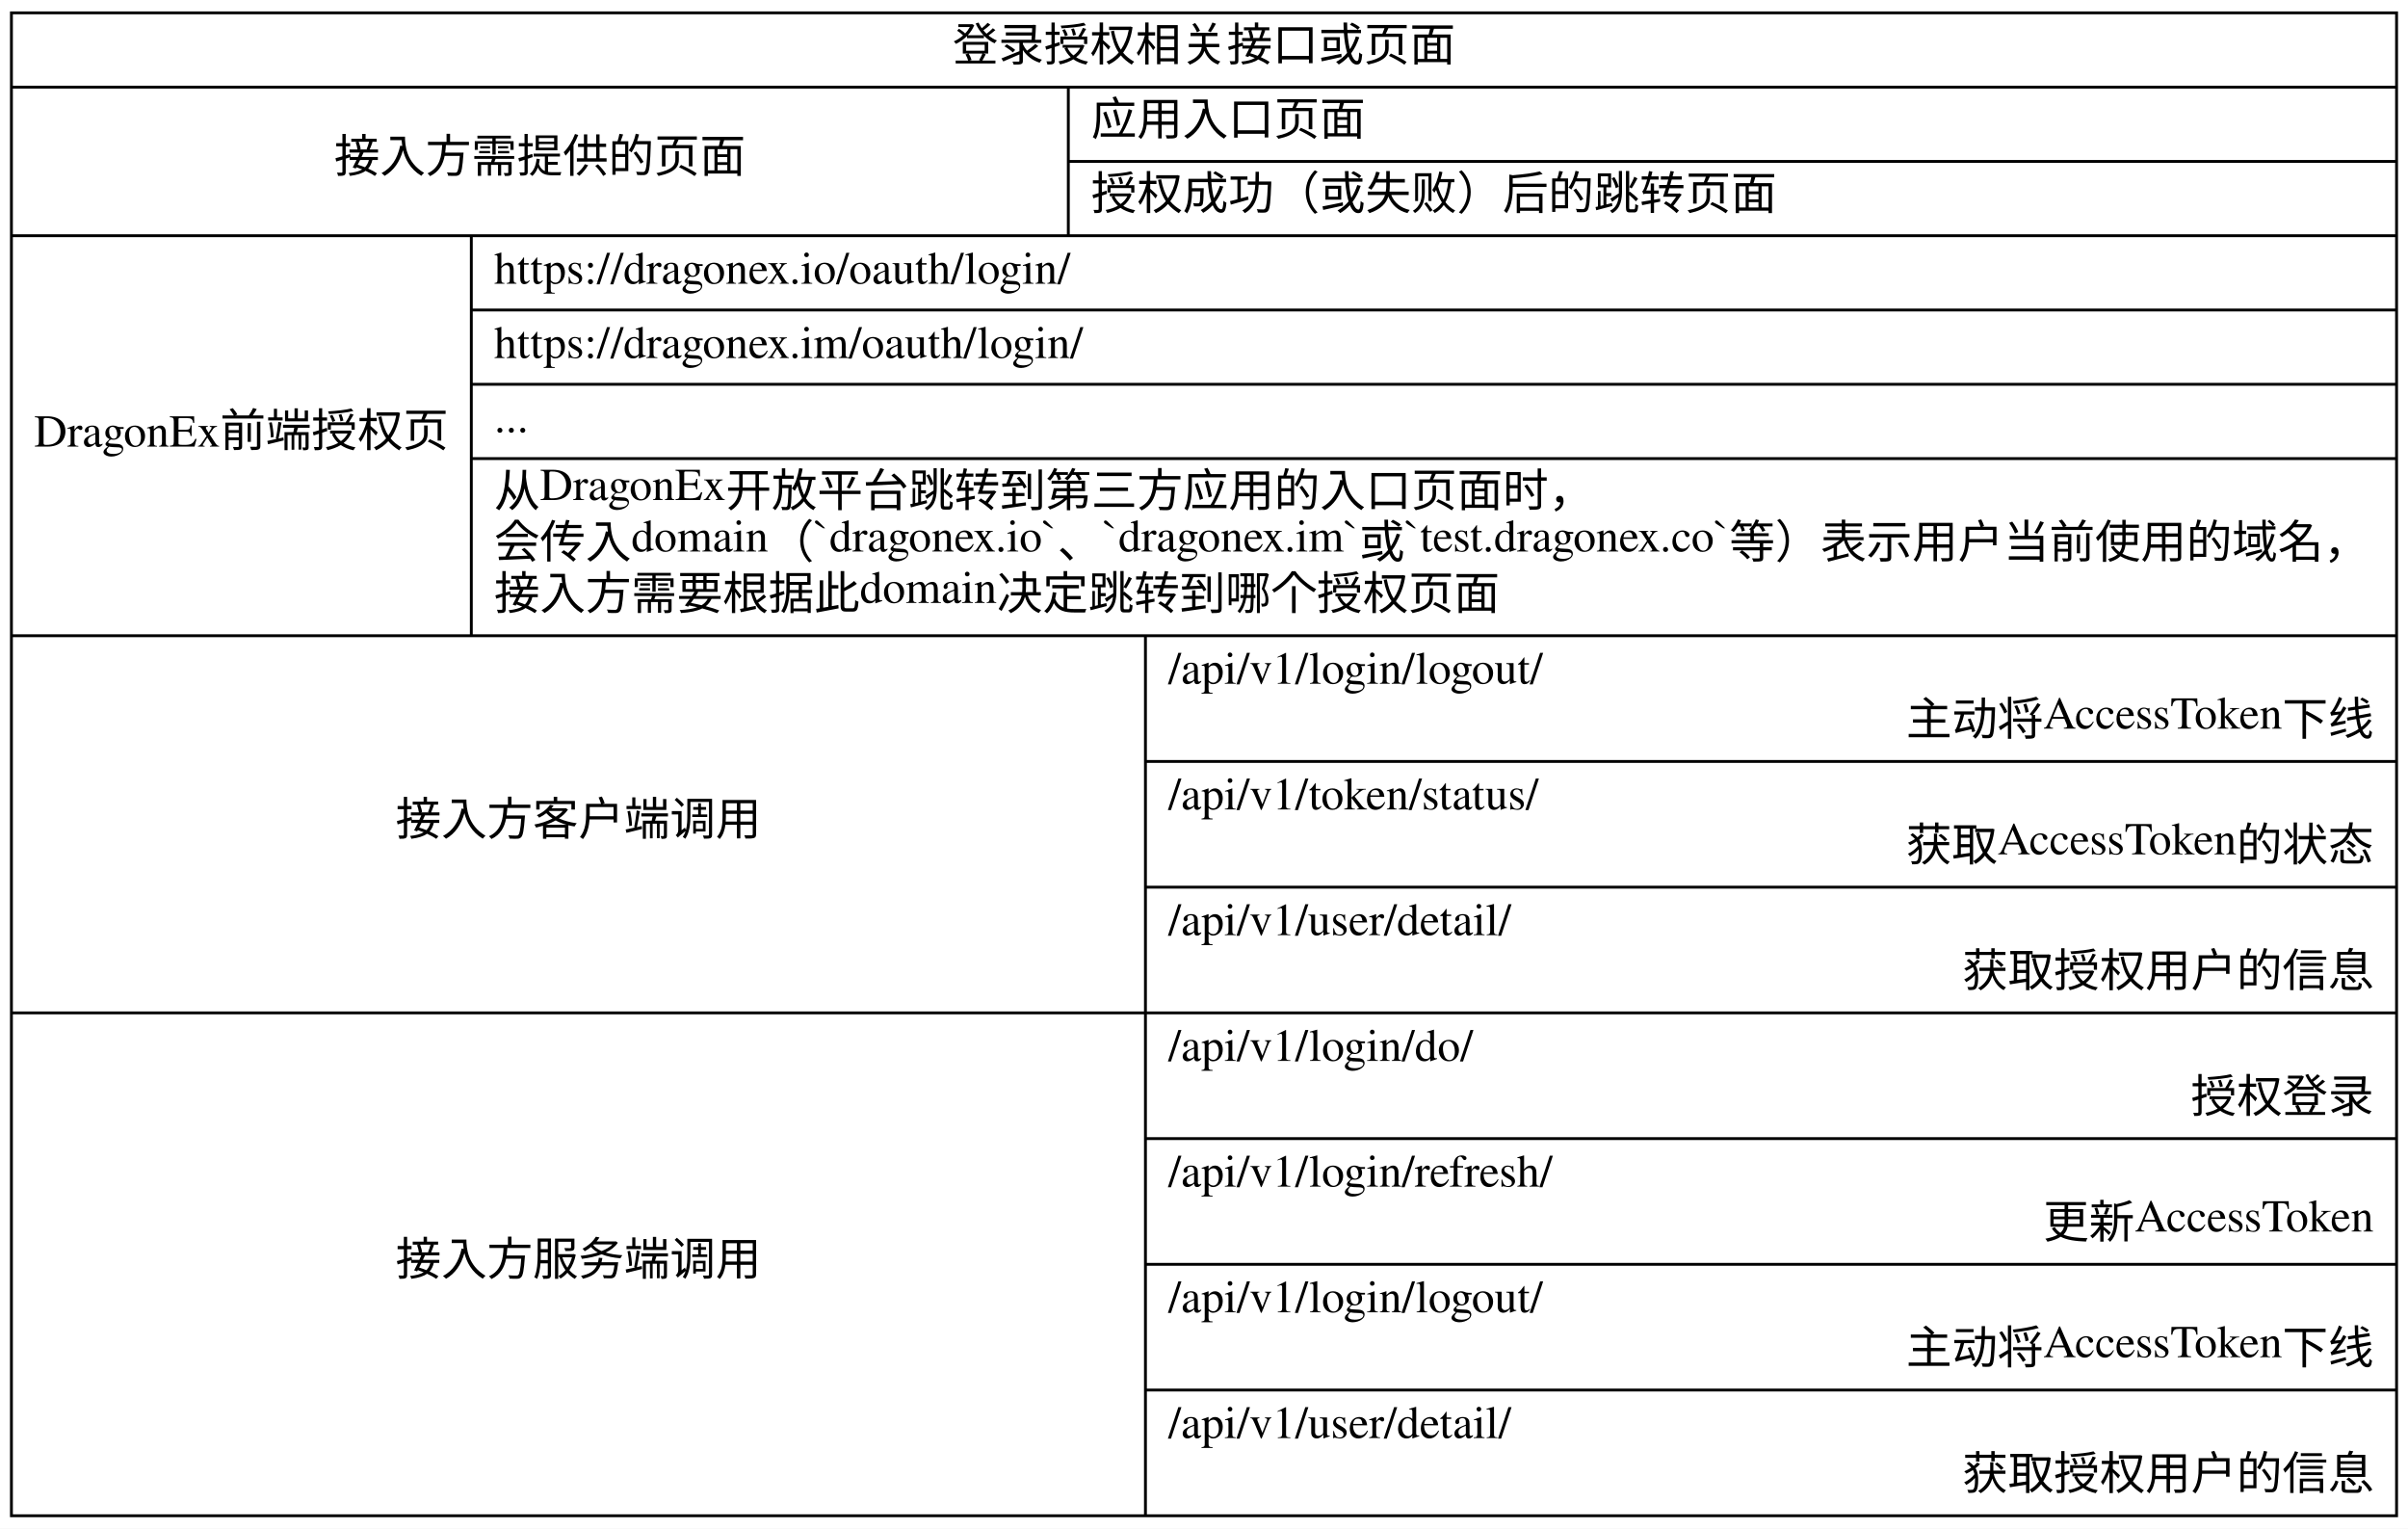
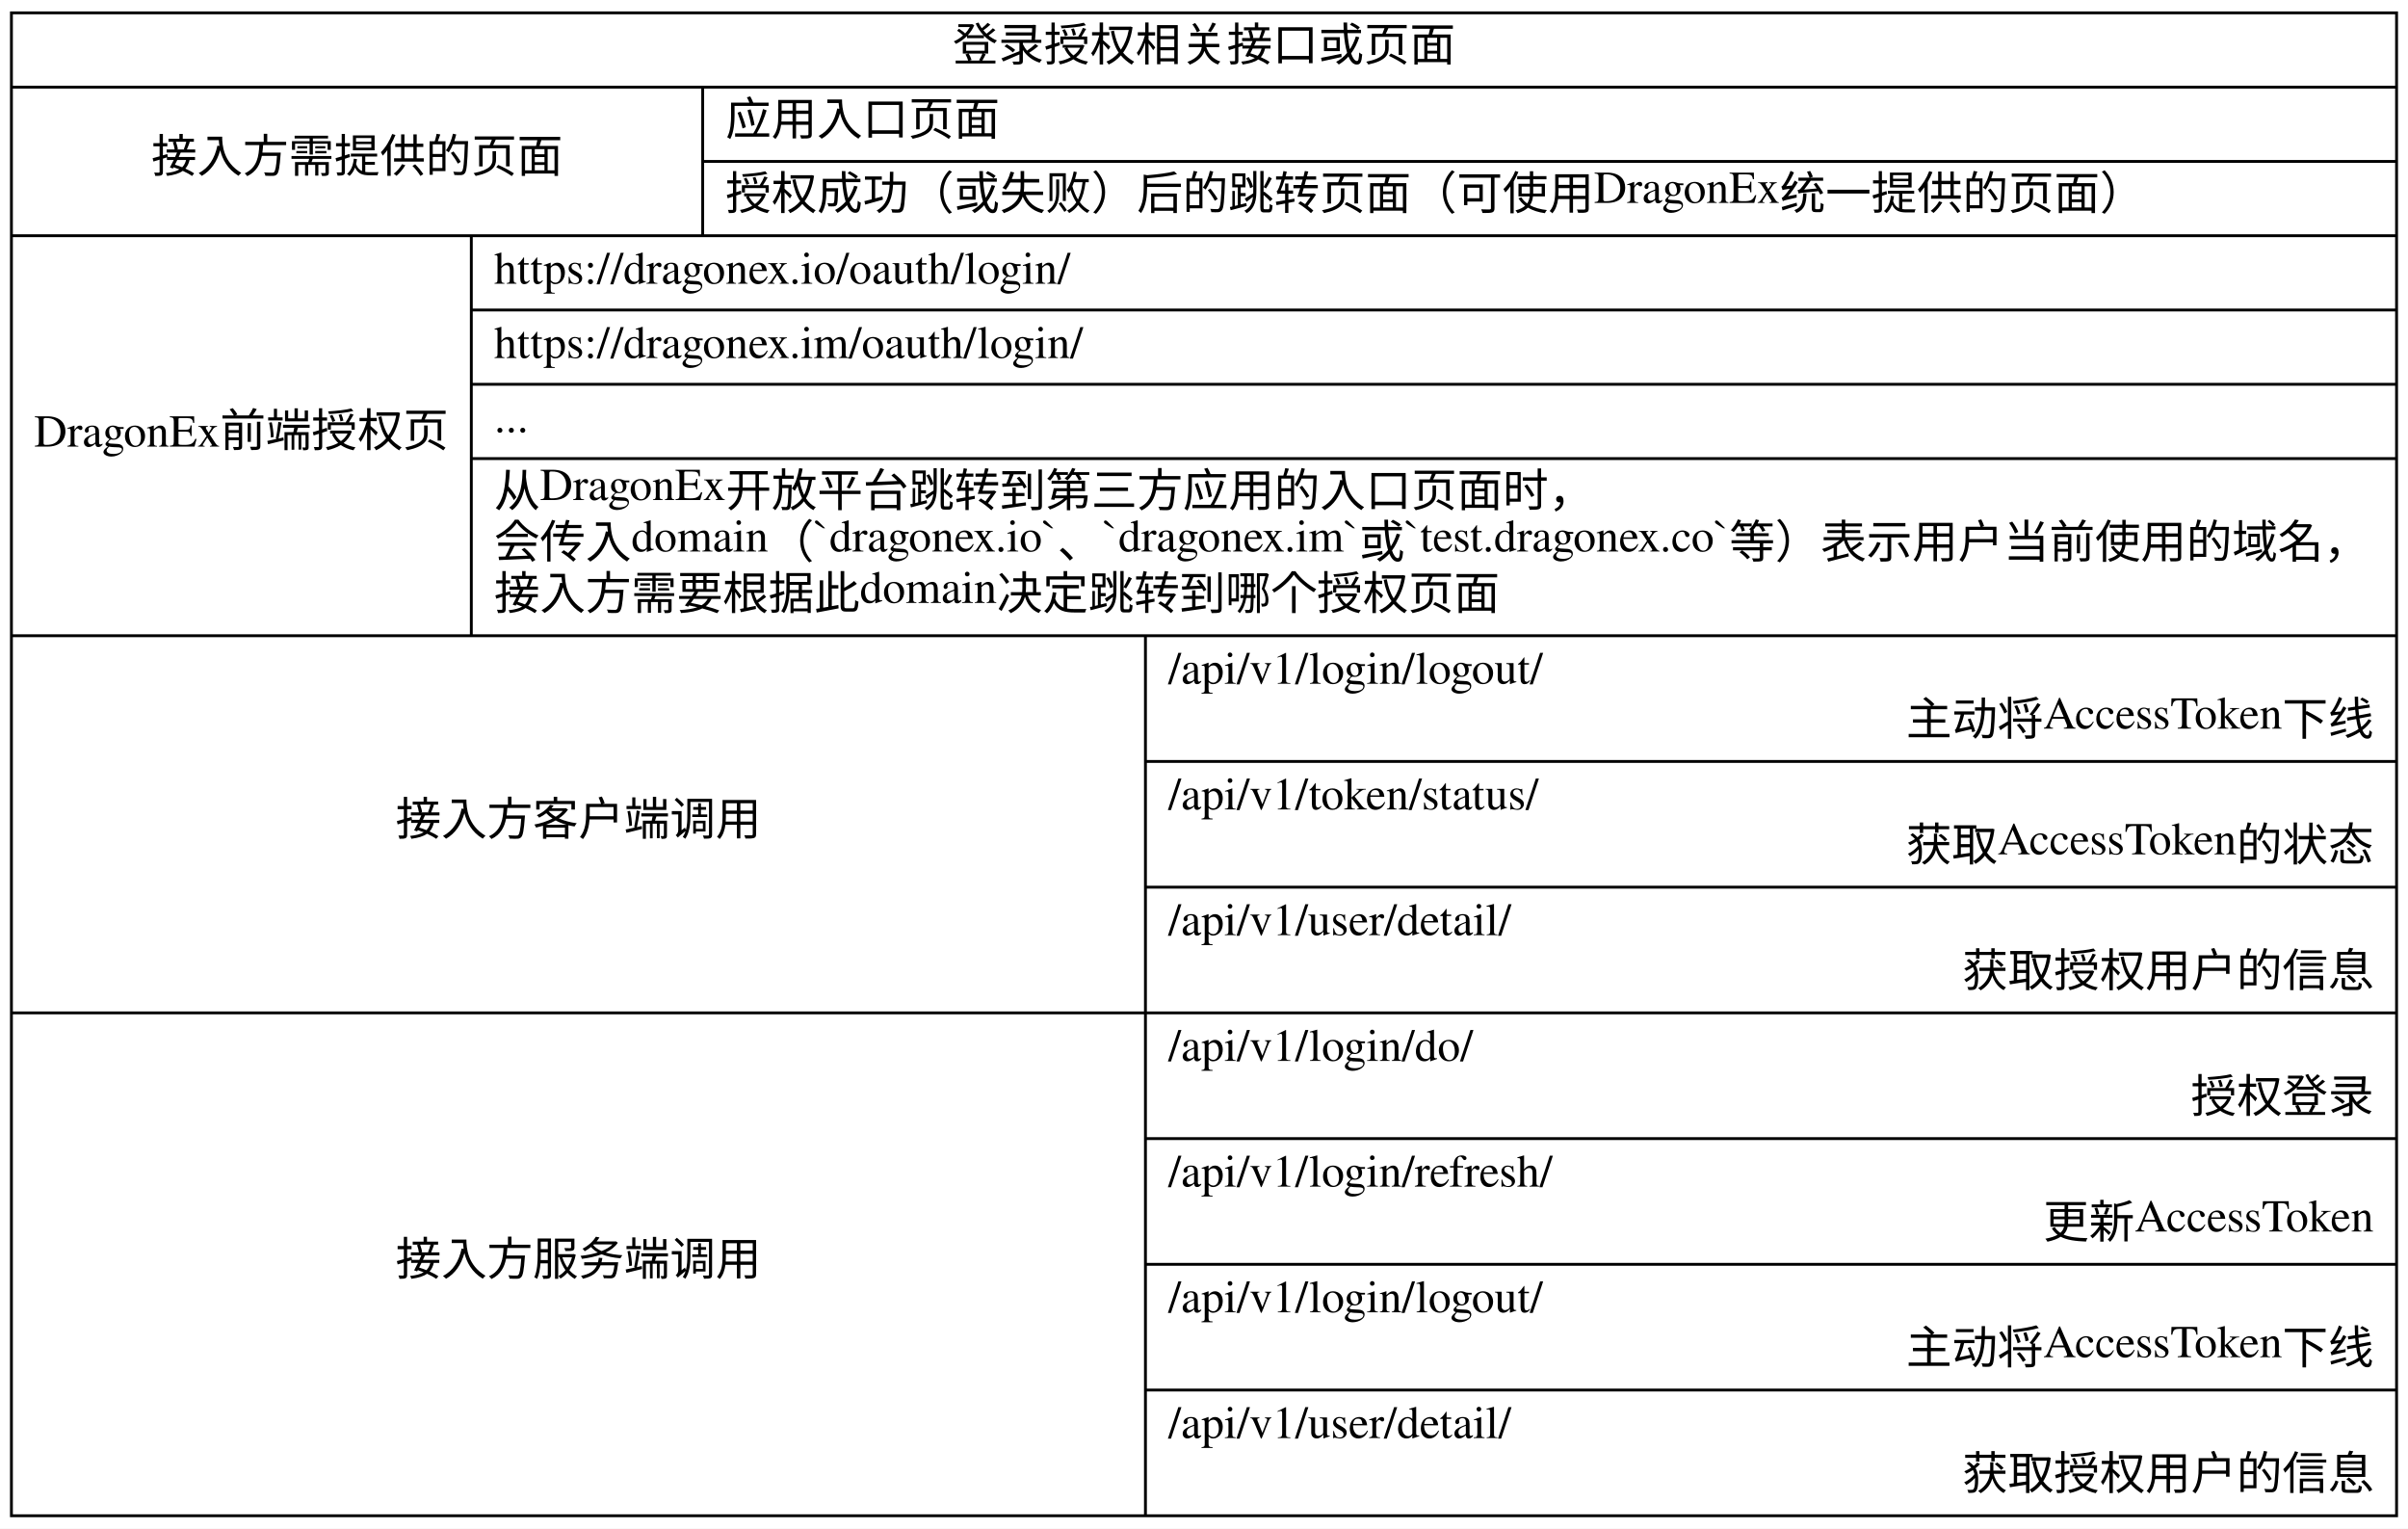
<svg xmlns="http://www.w3.org/2000/svg" width="843pt" height="535pt" viewBox="0.00 0.00 843.00 535.00">
  <g id="graph0" class="graph" transform="scale(1 1) rotate(0) translate(4 531)">
    <polygon fill="#ffffff" stroke="transparent" points="-4,4 -4,-531 839,-531 839,4 -4,4" />
    <g id="node1" class="node">
      <polygon fill="none" stroke="#000000" points="0,-.5 0,-526.5 835,-526.5 835,-.5 0,-.5" />
      <text text-anchor="middle" x="417.5" y="-509.7" font-family="Times,serif" font-size="16.00" fill="#000000">登录授权相关接口或页面</text>
      <polyline fill="none" stroke="#000000" points="0,-500.5 835,-500.5 " />
-       <text text-anchor="middle" x="185" y="-470.7" font-family="Times,serif" font-size="16.00" fill="#000000">接入方需提供的页面</text>
-       <polyline fill="none" stroke="#000000" points="370,-448.5 370,-500.5 " />
-       <text text-anchor="start" x="378" y="-483.7" font-family="Times,serif" font-size="16.00" fill="#000000">应用入口页面</text>
-       <polyline fill="none" stroke="#000000" points="370,-474.5 835,-474.5 " />
-       <text text-anchor="start" x="378" y="-457.7" font-family="Times,serif" font-size="16.00" fill="#000000">授权成功（或失败）后的跳转页面</text>
+       <text text-anchor="middle" x="121" y="-470.7" font-family="Times,serif" font-size="16.00" fill="#000000">接入方需提供的页面</text>
+       <polyline fill="none" stroke="#000000" points="242,-448.5 242,-500.5 " />
+       <text text-anchor="start" x="250" y="-483.7" font-family="Times,serif" font-size="16.00" fill="#000000">应用入口页面</text>
+       <polyline fill="none" stroke="#000000" points="242,-474.5 835,-474.5 " />
+       <text text-anchor="start" x="250" y="-457.7" font-family="Times,serif" font-size="16.00" fill="#000000">授权成功（或失败）后的跳转页面（可使用DragonEx统一提供的页面）</text>
      <polyline fill="none" stroke="#000000" points="0,-448.5 835,-448.5 " />
      <text text-anchor="middle" x="80.5" y="-374.7" font-family="Times,serif" font-size="16.00" fill="#000000">DragonEx前端授权页</text>
      <polyline fill="none" stroke="#000000" points="161,-308.5 161,-448.5 " />
      <text text-anchor="start" x="169" y="-431.7" font-family="Times,serif" font-size="16.00" fill="#000000">https://dragonex.io/oauth/login/ </text>
      <polyline fill="none" stroke="#000000" points="161,-422.5 835,-422.5 " />
      <text text-anchor="start" x="169" y="-405.7" font-family="Times,serif" font-size="16.00" fill="#000000">https://dragonex.im/oauth/login/ </text>
      <polyline fill="none" stroke="#000000" points="161,-396.5 835,-396.5 " />
      <text text-anchor="start" x="169" y="-379.7" font-family="Times,serif" font-size="16.00" fill="#000000">... </text>
      <polyline fill="none" stroke="#000000" points="161,-370.5 835,-370.5 " />
      <text text-anchor="start" x="169" y="-353.7" font-family="Times,serif" font-size="16.00" fill="#000000">从DragonEx开放平台跳转到第三方应用的入口页面时，</text>
      <text text-anchor="start" x="169" y="-335.7" font-family="Times,serif" font-size="16.00" fill="#000000">会传入domain（`dragonex.io`、`dragonex.im`或`test.dragonex.co`等）表示用户当前使用的域名，</text>
      <text text-anchor="start" x="169" y="-317.7" font-family="Times,serif" font-size="16.00" fill="#000000"> 接入方需要根据此domain决定跳转到哪个授权页面</text>
      <polyline fill="none" stroke="#000000" points="0,-308.5 835,-308.5 " />
      <text text-anchor="middle" x="198.5" y="-238.7" font-family="Times,serif" font-size="16.00" fill="#000000">接入方客户端调用</text>
      <polyline fill="none" stroke="#000000" points="397,-176.5 397,-308.5 " />
      <text text-anchor="start" x="405" y="-291.7" font-family="Times,serif" font-size="16.00" fill="#000000">/api/v1/login/logout/ </text>
      <text text-anchor="end" x="827" y="-273.7" font-family="Times,serif" font-size="16.00" fill="#000000"> 主动将AccessToken下线</text>
      <polyline fill="none" stroke="#000000" points="397,-264.5 835,-264.5 " />
      <text text-anchor="start" x="405" y="-247.7" font-family="Times,serif" font-size="16.00" fill="#000000">/api/v1/token/status/ </text>
      <text text-anchor="end" x="827" y="-229.7" font-family="Times,serif" font-size="16.00" fill="#000000"> 获取AccessToken的状态</text>
      <polyline fill="none" stroke="#000000" points="397,-220.5 835,-220.5 " />
      <text text-anchor="start" x="405" y="-203.7" font-family="Times,serif" font-size="16.00" fill="#000000">/api/v1/user/detail/ </text>
      <text text-anchor="end" x="827" y="-185.7" font-family="Times,serif" font-size="16.00" fill="#000000"> 获取授权用户的信息</text>
      <polyline fill="none" stroke="#000000" points="0,-176.5 835,-176.5 " />
      <text text-anchor="middle" x="198.5" y="-84.7" font-family="Times,serif" font-size="16.00" fill="#000000">接入方服务端调用</text>
      <polyline fill="none" stroke="#000000" points="397,-.5 397,-176.5 " />
      <text text-anchor="start" x="405" y="-159.7" font-family="Times,serif" font-size="16.00" fill="#000000">/api/v1/login/do/ </text>
      <text text-anchor="end" x="827" y="-141.7" font-family="Times,serif" font-size="16.00" fill="#000000"> 授权登录</text>
      <polyline fill="none" stroke="#000000" points="397,-132.5 835,-132.5 " />
      <text text-anchor="start" x="405" y="-115.7" font-family="Times,serif" font-size="16.00" fill="#000000">/api/v1/login/refresh/ </text>
      <text text-anchor="end" x="827" y="-97.7" font-family="Times,serif" font-size="16.00" fill="#000000"> 更新AccessToken</text>
      <polyline fill="none" stroke="#000000" points="397,-88.5 835,-88.5 " />
      <text text-anchor="start" x="405" y="-71.7" font-family="Times,serif" font-size="16.00" fill="#000000">/api/v1/login/logout/ </text>
      <text text-anchor="end" x="827" y="-53.7" font-family="Times,serif" font-size="16.00" fill="#000000"> 主动将AccessToken下线</text>
      <polyline fill="none" stroke="#000000" points="397,-44.5 835,-44.5 " />
      <text text-anchor="start" x="405" y="-27.7" font-family="Times,serif" font-size="16.00" fill="#000000">/api/v1/user/detail/ </text>
      <text text-anchor="end" x="827" y="-9.7" font-family="Times,serif" font-size="16.00" fill="#000000"> 获取授权用户的信息</text>
    </g>
  </g>
</svg>
